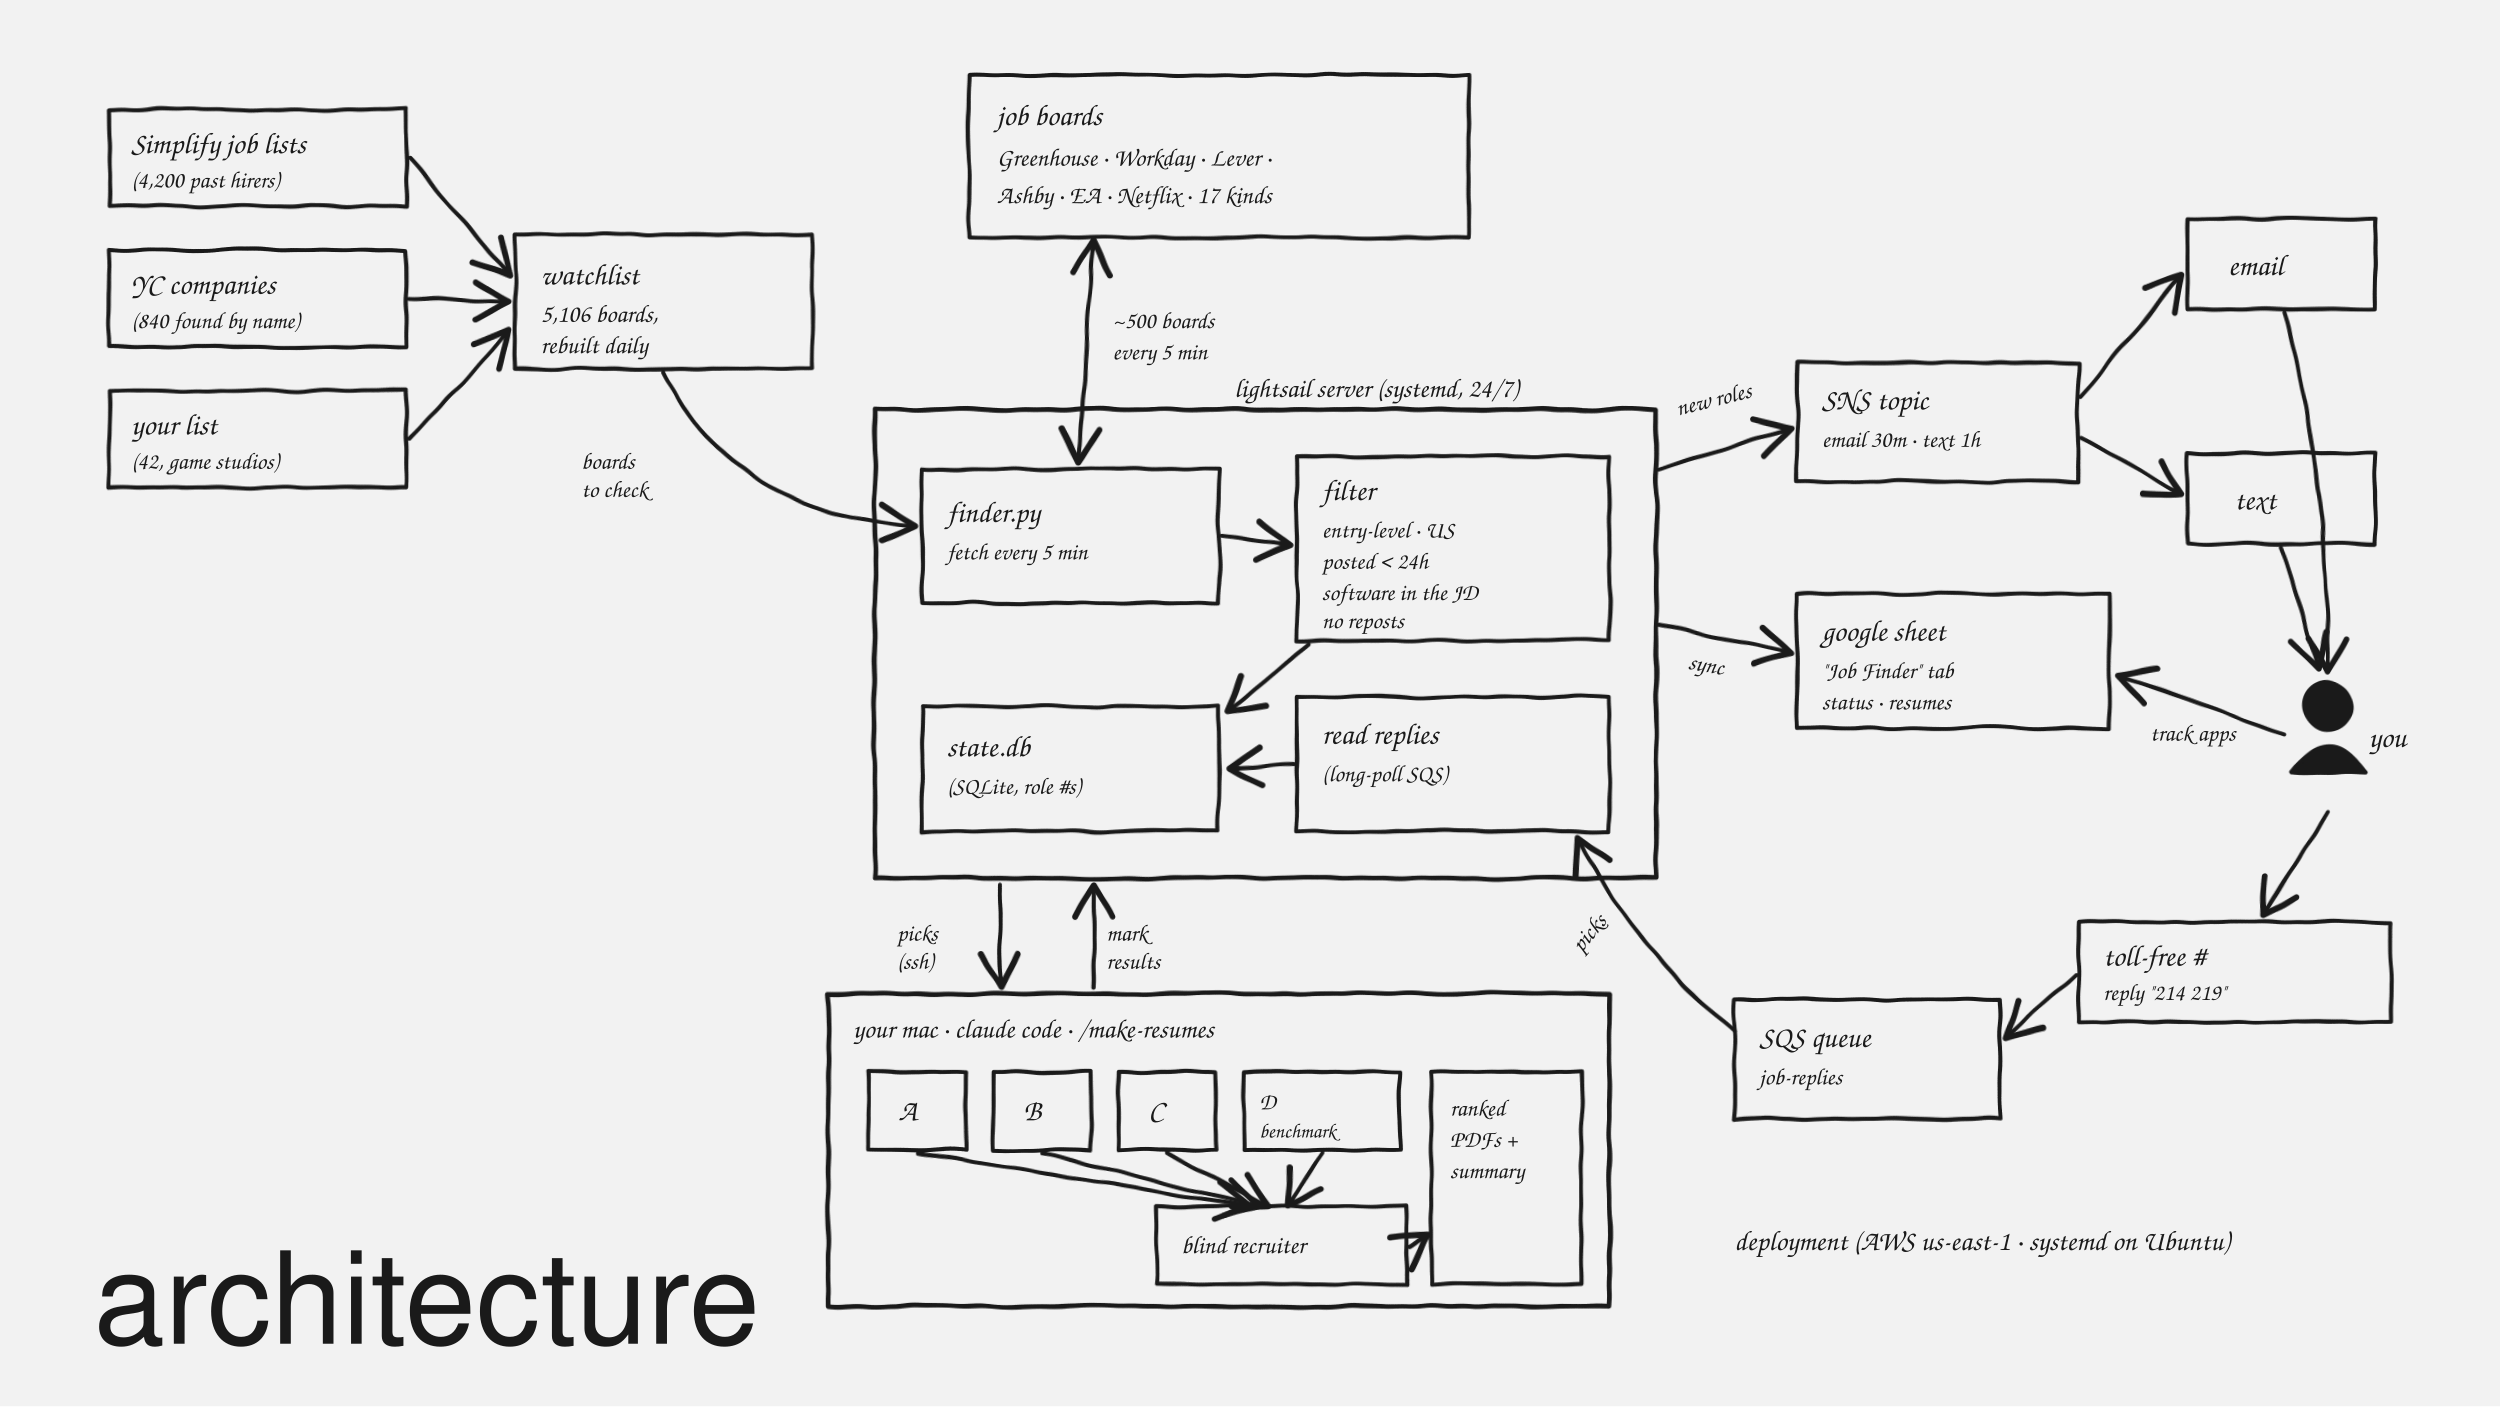
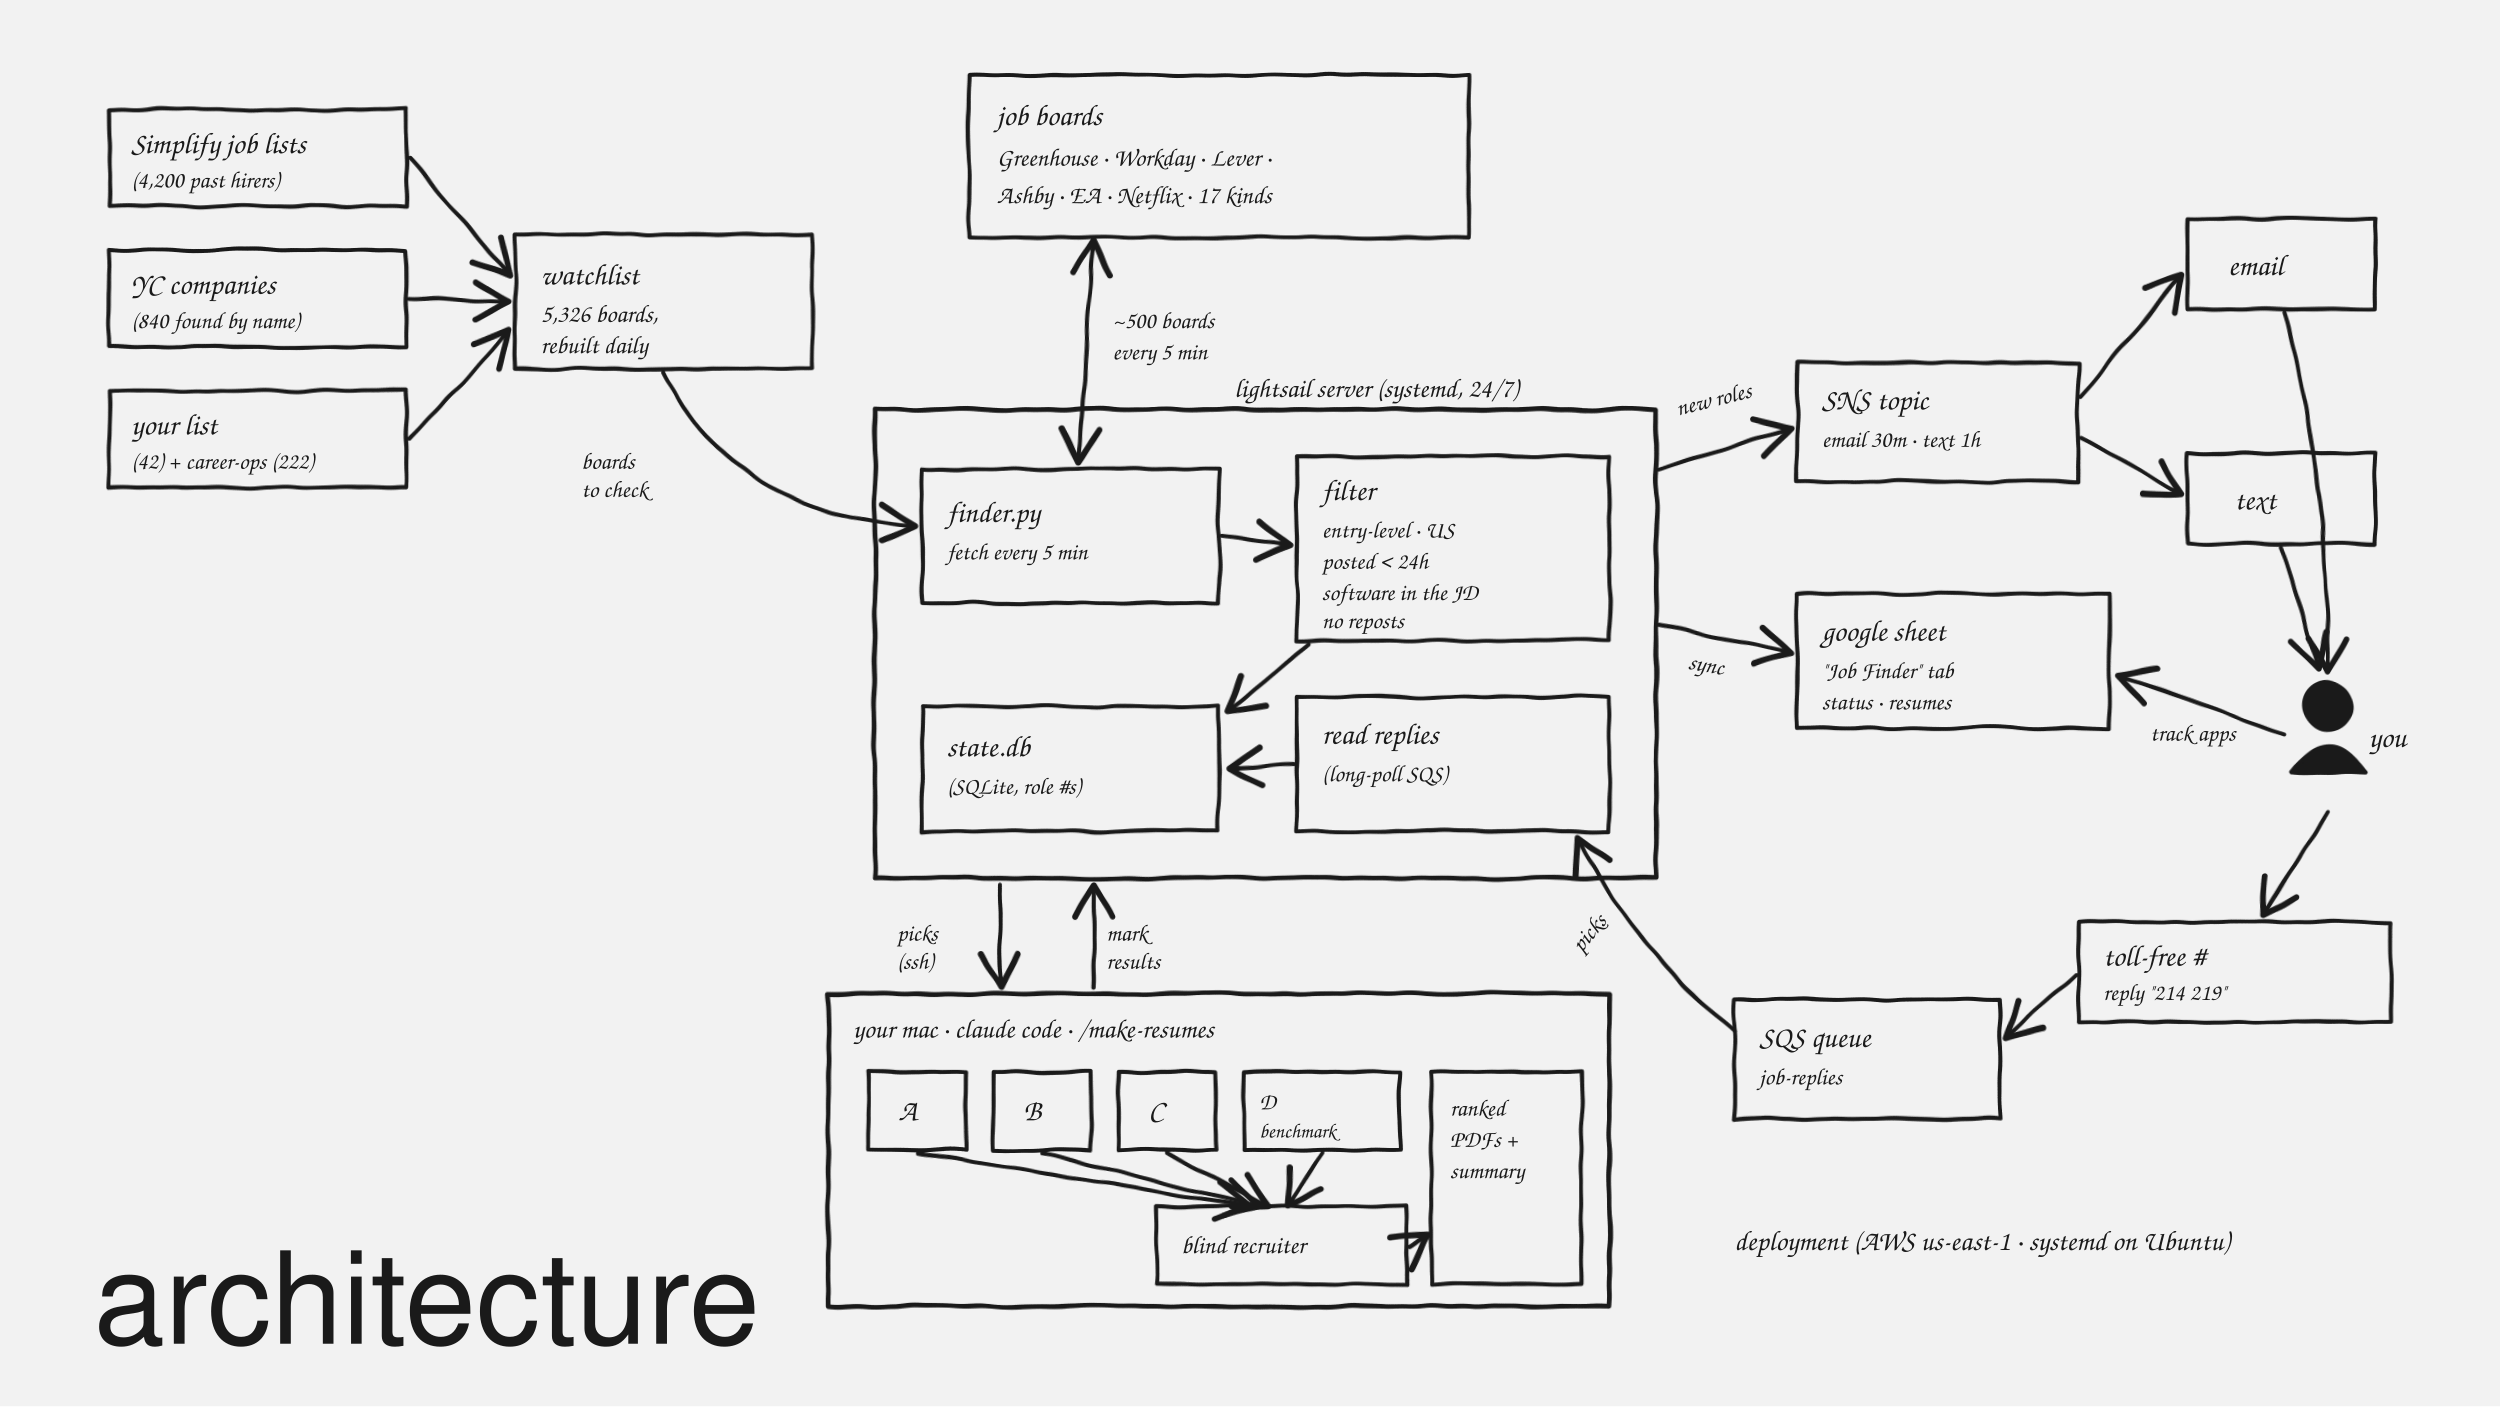
<svg xmlns="http://www.w3.org/2000/svg" viewBox="0 0 1600 900" width="1600" height="900">
  <defs>
    <filter id="rough" x="-5%" y="-5%" width="110%" height="110%">
      <feTurbulence type="fractalNoise" baseFrequency="0.035" numOctaves="2" seed="7" result="noise" />
      <feDisplacementMap in="SourceGraphic" in2="noise" scale="3.2" xChannelSelector="R" yChannelSelector="G" />
    </filter>
    <marker id="a" viewBox="0 0 12 12" refX="10" refY="6" markerWidth="11" markerHeight="11" orient="auto-start-reverse">
      <path d="M1 1 L10 6 L1 11" fill="none" stroke="#1a1a1a" stroke-width="1.6" stroke-linecap="round" stroke-linejoin="round" />
    </marker>
  </defs>
  <rect width="1600" height="900" fill="#f2f2f2" />
  <g filter="url(#rough)" stroke="#1a1a1a" stroke-width="2.6" fill="none" stroke-linecap="round" stroke-linejoin="round">
    <rect x="70" y="70" width="190" height="62" />
    <rect x="70" y="160" width="190" height="62" />
    <rect x="70" y="250" width="190" height="62" />
    <rect x="330" y="150" width="190" height="86" />
    <path d="M262 101 L326 176" marker-end="url(#a)" />
    <path d="M262 191 L326 193" marker-end="url(#a)" />
    <path d="M262 281 L326 212" marker-end="url(#a)" />
    <rect x="620" y="48" width="320" height="104" />
    <rect x="560" y="262" width="500" height="300" stroke-width="3" />
    <rect x="590" y="300" width="190" height="86" />
    <rect x="830" y="292" width="200" height="118" />
    <rect x="590" y="452" width="190" height="80" />
    <rect x="830" y="446" width="200" height="86" />
    <path d="M425 238 Q470 330 586 336" marker-end="url(#a)" />
    <path d="M700 154 L690 296" marker-start="url(#a)" marker-end="url(#a)" />
    <path d="M782 343 L826 349" marker-end="url(#a)" />
    <path d="M838 412 L786 456" marker-end="url(#a)" />
    <path d="M828 489 L786 492" marker-end="url(#a)" />
    <rect x="1150" y="232" width="180" height="76" />
    <rect x="1150" y="380" width="200" height="86" />
    <rect x="1400" y="140" width="120" height="58" />
    <rect x="1400" y="290" width="120" height="58" />
    <path d="M1062 300 L1146 274" marker-end="url(#a)" />
    <path d="M1062 400 L1146 418" marker-end="url(#a)" />
    <path d="M1332 254 L1396 176" marker-end="url(#a)" />
    <path d="M1332 280 L1396 316" marker-end="url(#a)" />
    <circle cx="1490" cy="452" r="15" fill="#1a1a1a" />
    <path d="M1466 494 Q1490 462 1514 494 Z" fill="#1a1a1a" />
    <path d="M1462 200 Q1490 300 1490 430" marker-end="url(#a)" />
    <path d="M1460 350 L1484 428" marker-end="url(#a)" />
    <path d="M1462 470 L1356 432" marker-end="url(#a)" />
    <rect x="1330" y="590" width="200" height="64" />
    <rect x="1110" y="640" width="170" height="76" />
    <path d="M1490 520 L1448 586" marker-end="url(#a)" />
    <path d="M1328 624 L1284 664" marker-end="url(#a)" />
    <path d="M1110 660 Q1040 600 1010 536" marker-end="url(#a)" />
    <rect x="530" y="636" width="500" height="200" stroke-width="3" />
    <rect x="556" y="686" width="62" height="50" />
    <rect x="636" y="686" width="62" height="50" />
    <rect x="716" y="686" width="62" height="50" />
    <rect x="796" y="686" width="100" height="50" />
    <rect x="740" y="772" width="160" height="50" />
    <rect x="916" y="686" width="96" height="136" />
    <path d="M587 738 L800 772" marker-end="url(#a)" />
    <path d="M667 738 L806 772" marker-end="url(#a)" />
    <path d="M747 738 L812 772" marker-end="url(#a)" />
    <path d="M846 738 L824 772" marker-end="url(#a)" />
    <path d="M902 798 L914 790" marker-end="url(#a)" />
    <path d="M640 566 L640 632" marker-end="url(#a)" />
    <path d="M700 632 L700 566" marker-end="url(#a)" />
  </g>
  <g font-family="'Chalkboard SE', Noteworthy, 'Marker Felt', 'Comic Sans MS', cursive" fill="#1a1a1a" font-size="19">
    <text x="84" y="98">Simplify job lists</text>
    <text x="84" y="120" font-size="15">(4,200 past hirers)</text>
    <text x="84" y="188">YC companies</text>
    <text x="84" y="210" font-size="15">(840 found by name)</text>
    <text x="84" y="278">your list</text>
-     <text x="84" y="300" font-size="15">(42, game studios)</text>
+     <text x="84" y="300" font-size="15">(42) + career-ops (222)</text>
    <text x="346" y="182">watchlist</text>
-     <text x="346" y="206" font-size="16">5,106 boards,</text>
+     <text x="346" y="206" font-size="16">5,326 boards,</text>
    <text x="346" y="226" font-size="16">rebuilt daily</text>
    <text x="638" y="80">job boards</text>
    <text x="638" y="106" font-size="16">Greenhouse · Workday · Lever ·</text>
    <text x="638" y="130" font-size="16">Ashby · EA · Netflix · 17 kinds</text>
    <text x="712" y="210" font-size="15">~500 boards</text>
    <text x="712" y="230" font-size="15">every 5 min</text>
    <text x="790" y="254" font-size="17">lightsail server (systemd, 24/7)</text>
    <text x="606" y="334">finder.py</text>
    <text x="606" y="358" font-size="15">fetch every 5 min</text>
    <text x="846" y="320">filter</text>
    <text x="846" y="344" font-size="15">entry-level · US</text>
    <text x="846" y="364" font-size="15">posted &lt; 24h</text>
    <text x="846" y="384" font-size="15">software in the JD</text>
    <text x="846" y="402" font-size="15">no reposts</text>
    <text x="606" y="484">state.db</text>
    <text x="606" y="508" font-size="15">(SQLite, role #s)</text>
    <text x="846" y="476">read replies</text>
    <text x="846" y="500" font-size="15">(long-poll SQS)</text>
    <text x="372" y="300" font-size="15">boards</text>
    <text x="372" y="318" font-size="15">to check</text>
    <text x="1166" y="262">SNS topic</text>
    <text x="1166" y="286" font-size="15">email 30m · text 1h</text>
    <text x="1166" y="410">google sheet</text>
    <text x="1166" y="434" font-size="15">"Job Finder" tab</text>
    <text x="1166" y="454" font-size="15">status · resumes</text>
    <text x="1074" y="266" font-size="15" transform="rotate(-14 1074 266)">new roles</text>
    <text x="1080" y="428" font-size="15" transform="rotate(10 1080 428)">sync</text>
    <text x="1426" y="176">email</text>
    <text x="1430" y="326">text</text>
    <text x="1516" y="478" font-size="19">you</text>
    <text x="1376" y="474" font-size="15">track apps</text>
    <text x="1346" y="618">toll-free #</text>
    <text x="1346" y="640" font-size="15">reply "214 219"</text>
    <text x="1126" y="670">SQS queue</text>
    <text x="1126" y="694" font-size="15">job-replies</text>
    <text x="1012" y="610" font-size="15" transform="rotate(-50 1012 610)">picks</text>
    <text x="546" y="664" font-size="17">your mac · claude code · /make-resumes</text>
    <text x="575" y="717">A</text>
    <text x="655" y="717">B</text>
    <text x="735" y="717">C</text>
    <text x="806" y="710" font-size="15">D</text>
    <text x="806" y="728" font-size="13">benchmark</text>
    <text x="756" y="802" font-size="16">blind recruiter</text>
    <text x="928" y="714" font-size="15">ranked</text>
    <text x="928" y="734" font-size="15">PDFs +</text>
    <text x="928" y="754" font-size="15">summary</text>
    <text x="574" y="602" font-size="15">picks</text>
    <text x="574" y="620" font-size="15">(ssh)</text>
    <text x="708" y="602" font-size="15">mark</text>
    <text x="708" y="620" font-size="15">results</text>
    <text x="1110" y="800" font-size="18">deployment (AWS us-east-1 · systemd on Ubuntu)</text>
  </g>
  <text x="60" y="860" font-family="'Helvetica Neue', Helvetica, Arial, sans-serif" font-size="82" fill="#1a1a1a">architecture</text>
</svg>
